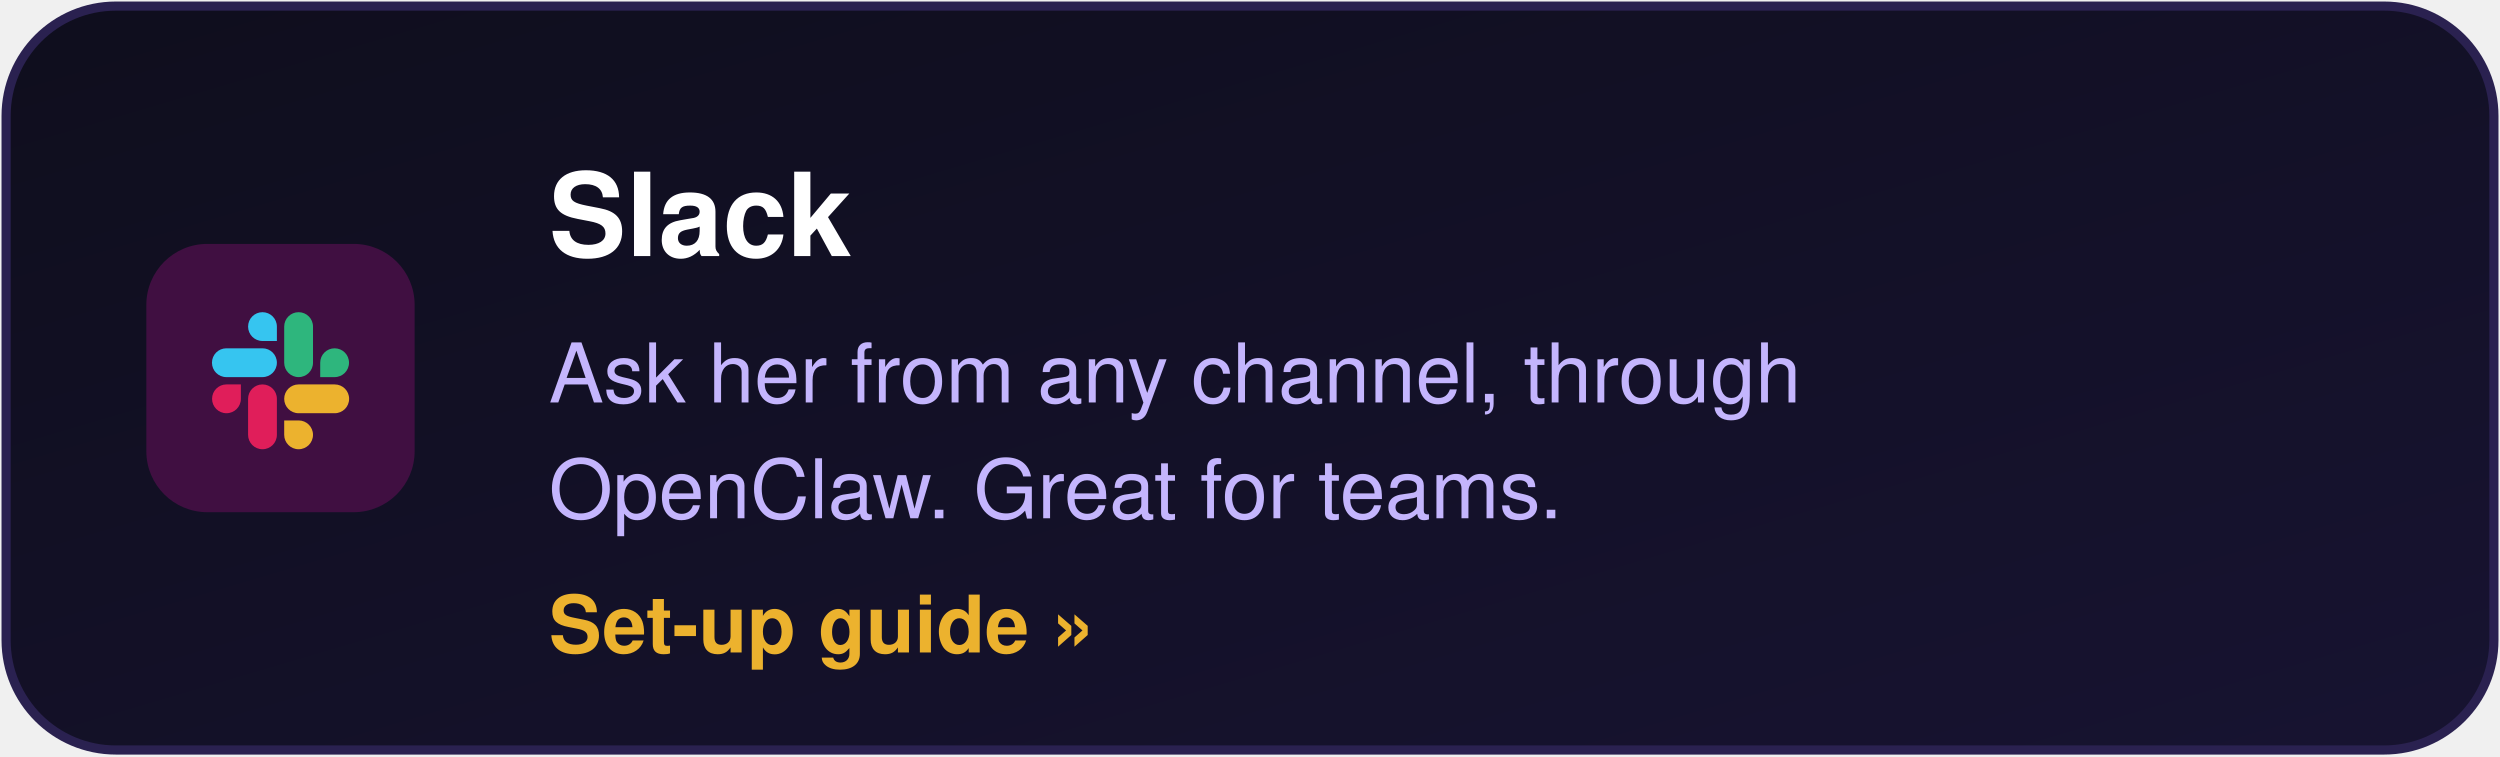
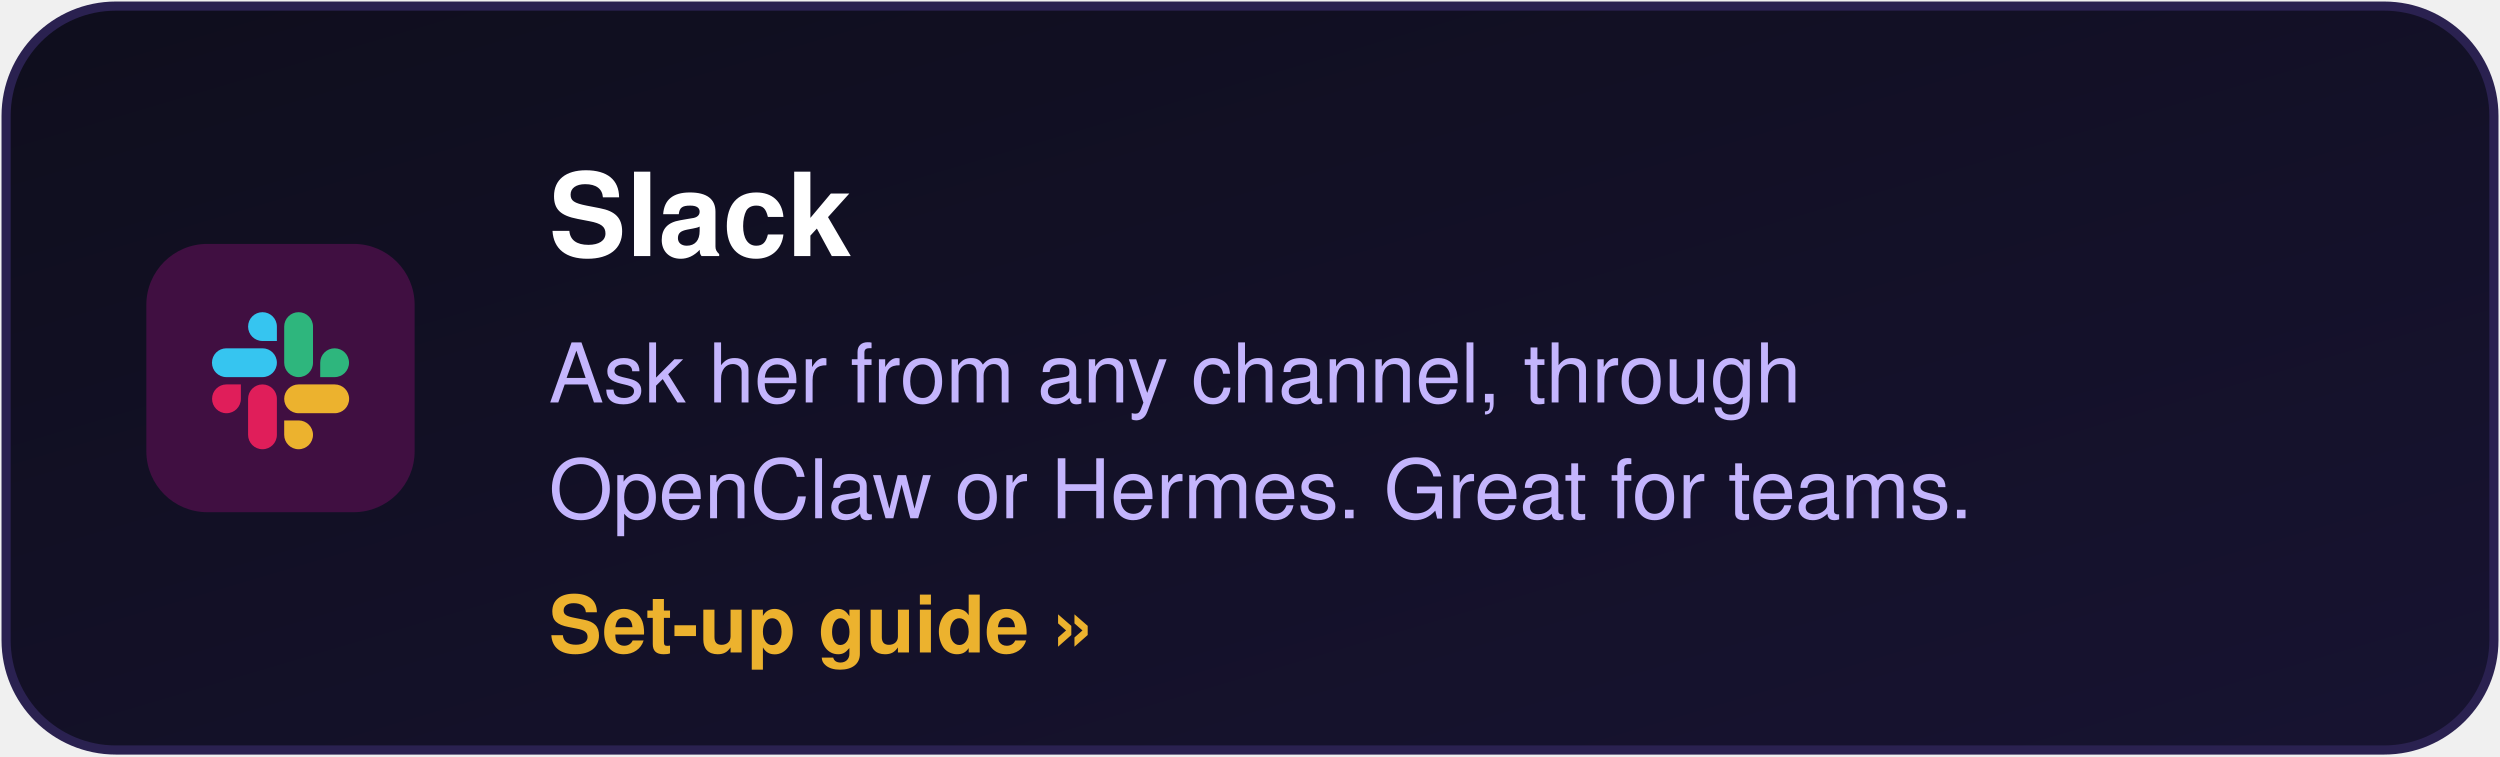
- <svg xmlns="http://www.w3.org/2000/svg" width="410" height="124" viewBox="0 0 410 124" role="img" aria-label="Slack: ask her from any channel, through OpenClaw. Great for teams.">
+ <svg xmlns="http://www.w3.org/2000/svg" width="410" height="124" viewBox="0 0 410 124" role="img" aria-label="Slack: ask her from any channel, through OpenClaw or Hermes. Great for teams.">
  <defs>
    <linearGradient id="bg" x1="0" y1="0" x2="1" y2="1">
      <stop offset="0" stop-color="#0f0e1d" />
      <stop offset="1" stop-color="#171331" />
    </linearGradient>
  </defs>
  <rect x="1" y="1" width="408" height="122" rx="18" fill="url(#bg)" stroke="#2a2150" stroke-width="1.5" />
  <rect x="24" y="40" width="44" height="44" rx="10" fill="#400F41" />
  <svg viewBox="0 0 33 32" width="30" height="30" x="31" y="47">
    <path d="M9.354 19.748C9.354 21.185 8.193 22.346 6.756 22.346C5.319 22.346 4.157 21.185 4.157 19.748C4.157 18.311 5.319 17.15 6.756 17.15H9.354V19.748ZM10.653 19.748C10.653 18.311 11.815 17.15 13.252 17.15C14.689 17.15 15.85 18.311 15.85 19.748V26.244C15.85 27.681 14.689 28.843 13.252 28.843C11.815 28.843 10.653 27.681 10.653 26.244V19.748Z" fill="#E01E5A" />
    <path d="M13.252 9.315C11.815 9.315 10.654 8.154 10.654 6.717C10.654 5.28 11.815 4.118 13.252 4.118C14.689 4.118 15.85 5.28 15.85 6.717V9.315H13.252ZM13.252 10.634C14.689 10.634 15.85 11.795 15.85 13.232C15.85 14.669 14.689 15.831 13.252 15.831H6.736C5.299 15.831 4.138 14.669 4.138 13.232C4.138 11.795 5.299 10.634 6.736 10.634H13.252Z" fill="#36C5F0" />
    <path d="M23.665 13.232C23.665 11.795 24.827 10.634 26.264 10.634C27.701 10.634 28.862 11.795 28.862 13.232C28.862 14.669 27.701 15.831 26.264 15.831H23.665V13.232ZM22.366 13.232C22.366 14.669 21.205 15.831 19.768 15.831C18.331 15.831 17.169 14.669 17.169 13.232V6.717C17.169 5.28 18.331 4.118 19.768 4.118C21.205 4.118 22.366 5.28 22.366 6.717V13.232Z" fill="#2EB67D" />
    <path d="M19.768 23.646C21.205 23.646 22.366 24.807 22.366 26.244C22.366 27.681 21.205 28.843 19.768 28.843C18.331 28.843 17.169 27.681 17.169 26.244V23.646H19.768ZM19.768 22.346C18.331 22.346 17.169 21.185 17.169 19.748C17.169 18.311 18.331 17.15 19.768 17.15H26.284C27.721 17.15 28.882 18.311 28.882 19.748C28.882 21.185 27.721 22.346 26.284 22.346H19.768Z" fill="#ECB22E" />
  </svg>
  <text x="90" y="42" font-family="'Segoe UI',Helvetica,Arial,sans-serif" font-size="19" font-weight="700" fill="#ffffff">Slack</text>
  <text x="90" y="66" font-family="'Segoe UI',Helvetica,Arial,sans-serif" font-size="13.5" fill="#c4b5fd">Ask her from any channel, through</text>
-   <text x="90" y="85" font-family="'Segoe UI',Helvetica,Arial,sans-serif" font-size="13.5" fill="#c4b5fd">OpenClaw. Great for teams.</text>
+   <text x="90" y="85" font-family="'Segoe UI',Helvetica,Arial,sans-serif" font-size="13.5" fill="#c4b5fd">OpenClaw or Hermes. Great for teams.</text>
  <text x="90" y="107" font-family="'Segoe UI',Helvetica,Arial,sans-serif" font-size="13" font-weight="600" fill="#ECB22E">Set-up guide »</text>
</svg>
